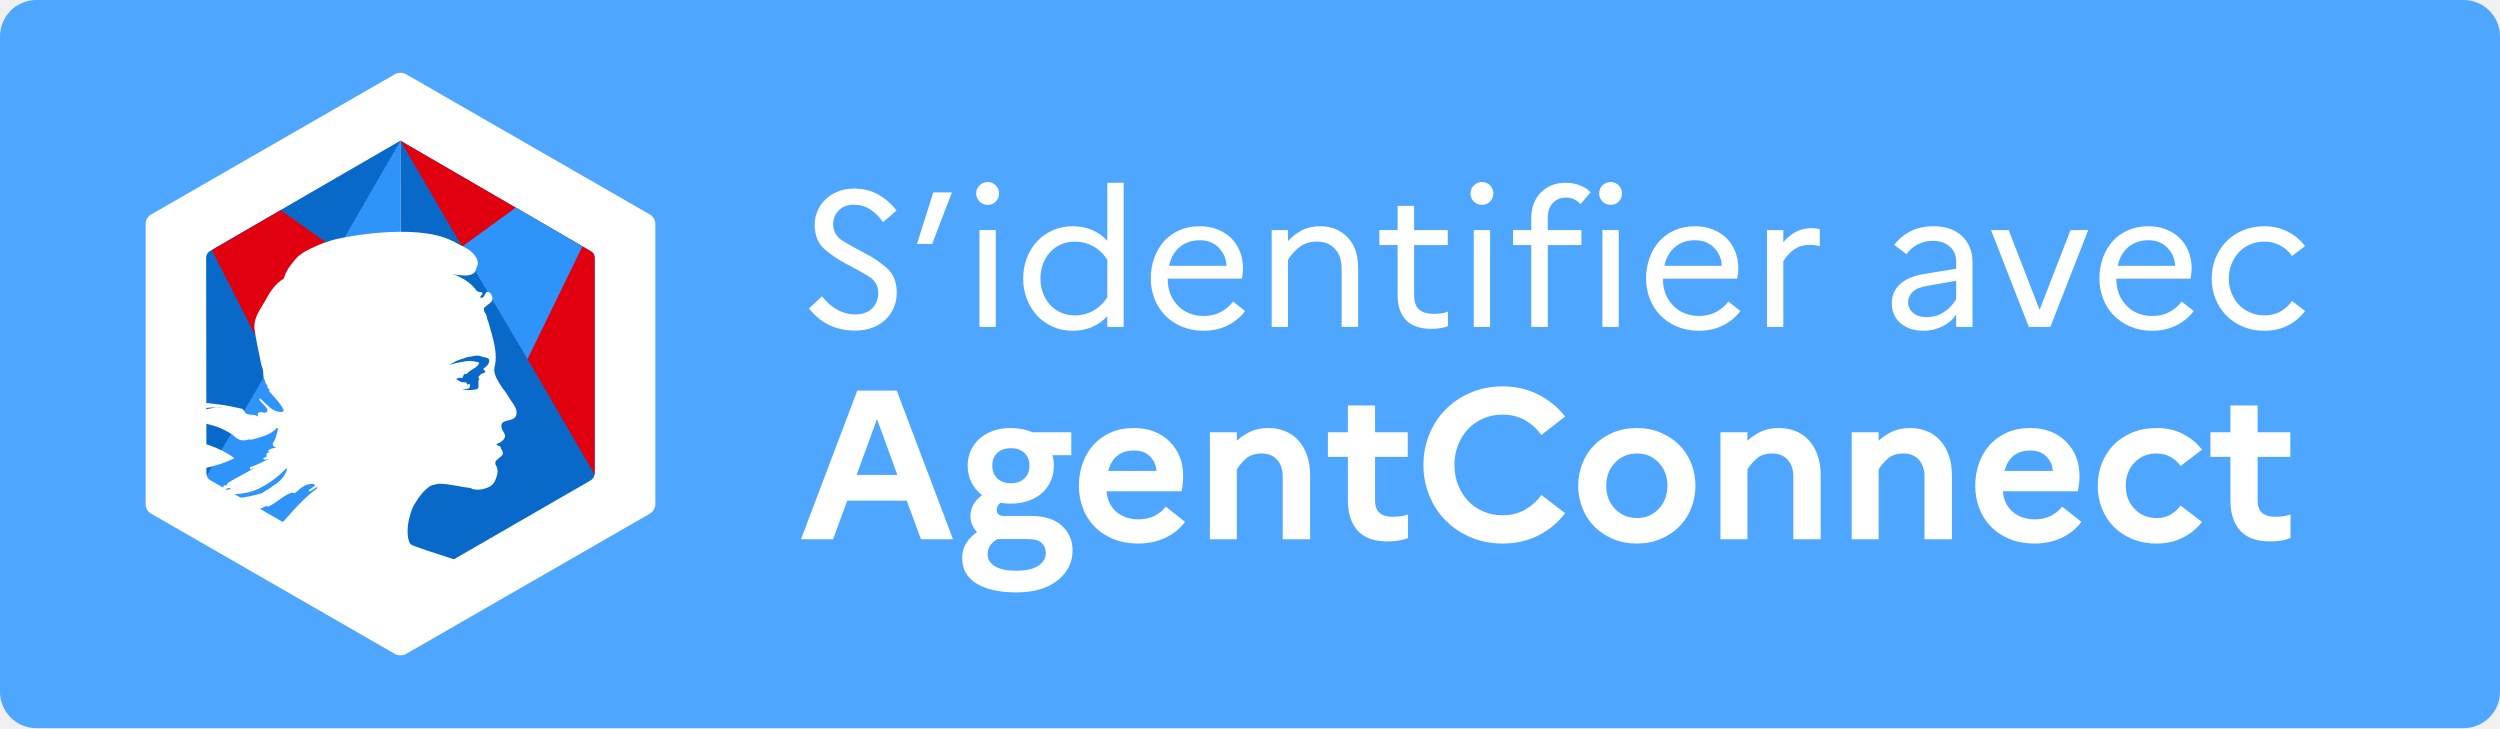
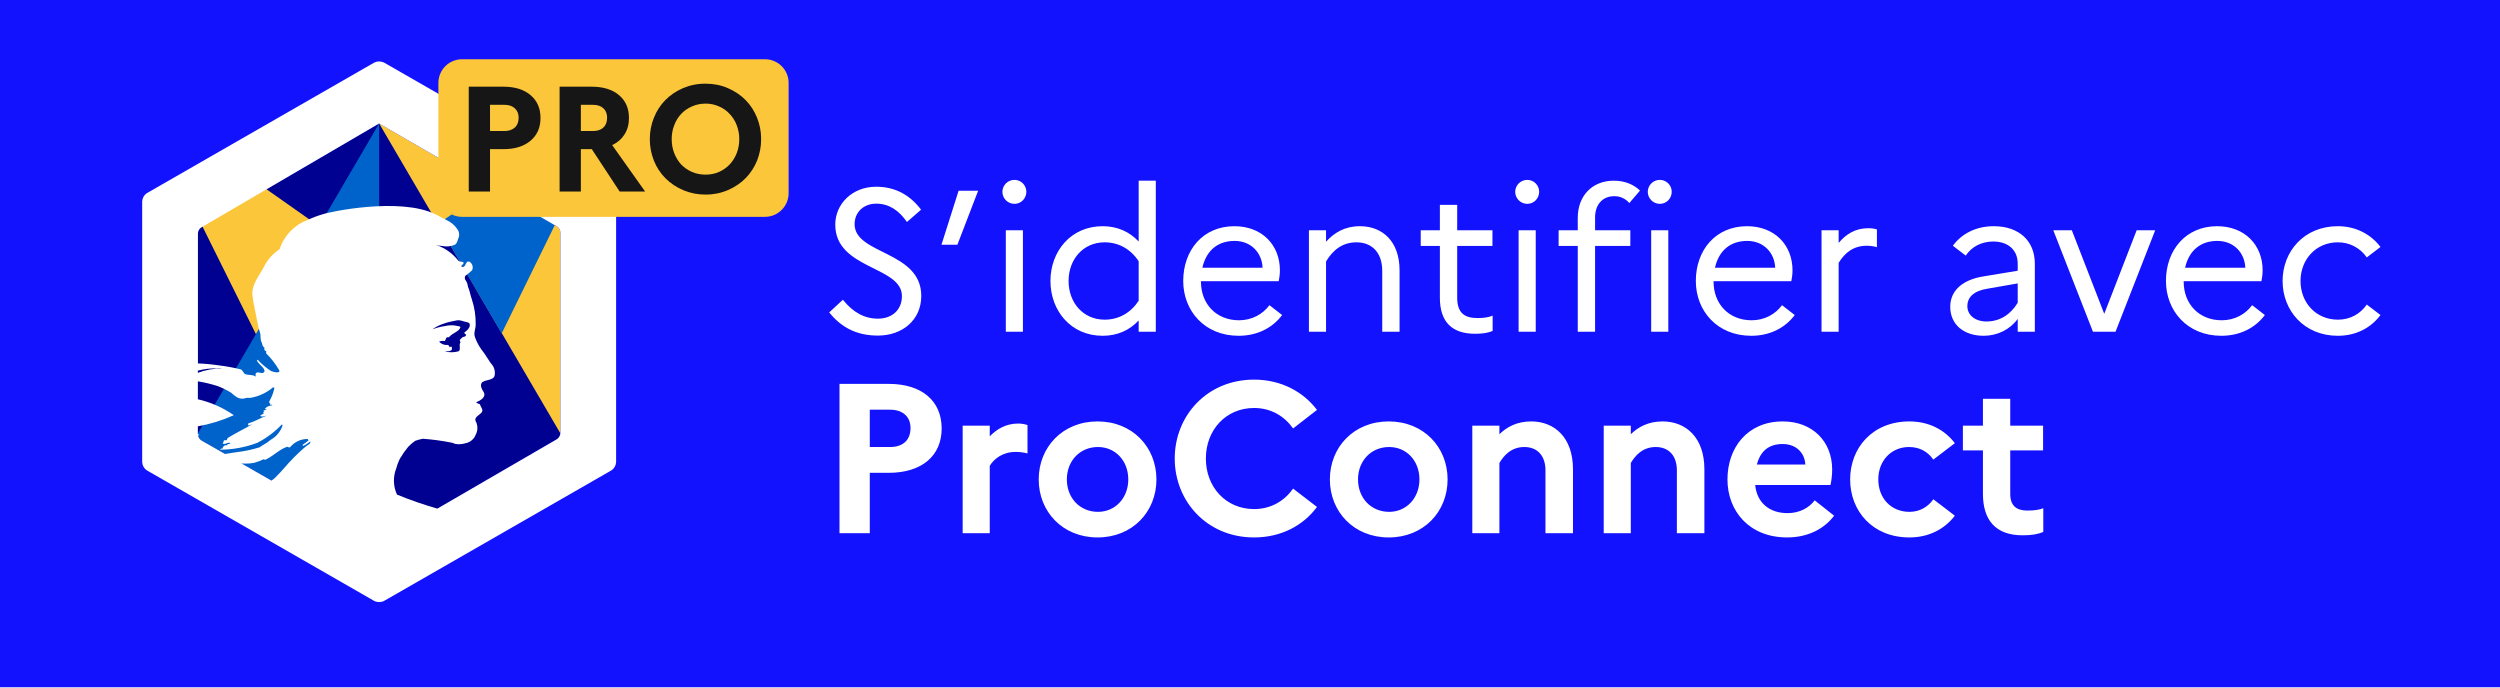
- <svg xmlns="http://www.w3.org/2000/svg" width="206px" height="60px" viewBox="0 0 206 60" version="1.1">
-   <g id="Page-1" stroke="none" stroke-width="1" fill="none" fill-rule="evenodd">
-     <g id="Artboard-Copy-33" transform="translate(-411, -560)">
-       <g id="ac-btn-hover-copy" transform="translate(411, 560)">
-         <rect id="Rectangle" fill="#4EA6FF" x="0" y="0" width="206" height="60" rx="3" />
-         <path d="M70.487,27.239 C70.973,27.239 71.424,27.165 71.841,27.017 C72.258,26.87 72.617,26.659 72.918,26.384 C73.219,26.11 73.456,25.78 73.63,25.395 C73.805,25.009 73.892,24.584 73.892,24.12 C73.892,23.233 73.617,22.552 73.068,22.078 C72.519,21.602 71.92,21.199 71.271,20.866 C70.622,20.534 70.023,20.201 69.474,19.869 C68.925,19.536 68.651,19.074 68.651,18.483 C68.651,18.029 68.807,17.647 69.118,17.335 C69.429,17.024 69.844,16.868 70.361,16.868 C70.846,16.868 71.287,16.992 71.683,17.24 C72.079,17.488 72.44,17.845 72.767,18.309 L73.876,17.343 C73.464,16.805 72.968,16.37 72.388,16.037 C71.807,15.705 71.126,15.538 70.345,15.538 C69.881,15.538 69.45,15.617 69.055,15.776 C68.659,15.934 68.318,16.148 68.033,16.417 C67.748,16.686 67.527,17.003 67.368,17.367 C67.21,17.731 67.131,18.114 67.131,18.515 C67.131,19.391 67.405,20.067 67.954,20.542 C68.503,21.017 69.102,21.42 69.751,21.753 C70.4,22.085 70.999,22.418 71.548,22.75 C72.097,23.083 72.372,23.545 72.372,24.136 C72.372,24.642 72.205,25.065 71.873,25.402 C71.54,25.74 71.073,25.909 70.472,25.909 C69.954,25.909 69.466,25.782 69.007,25.529 C68.548,25.276 68.123,24.906 67.733,24.421 L66.656,25.418 C67.141,26.02 67.696,26.474 68.318,26.78 C68.941,27.086 69.664,27.239 70.487,27.239 Z M76.809,20.098 L78.44,15.855 L76.904,15.855 L75.558,20.098 L76.809,20.098 Z M81.389,16.884 C81.653,16.884 81.875,16.792 82.054,16.607 C82.234,16.422 82.323,16.198 82.323,15.934 C82.323,15.681 82.234,15.462 82.054,15.277 C81.875,15.092 81.653,15 81.389,15 C81.125,15 80.901,15.092 80.716,15.277 C80.532,15.462 80.439,15.681 80.439,15.934 C80.439,16.198 80.532,16.422 80.716,16.607 C80.901,16.792 81.125,16.884 81.389,16.884 Z M82.054,26.938 L82.054,18.958 L80.708,18.958 L80.708,26.938 L82.054,26.938 Z M88.407,27.255 C88.978,27.255 89.503,27.152 89.983,26.946 C90.463,26.74 90.883,26.442 91.242,26.052 L91.242,26.938 L92.588,26.938 L92.588,15.063 L91.242,15.063 L91.242,19.845 C90.883,19.454 90.463,19.156 89.983,18.95 C89.503,18.745 88.978,18.642 88.407,18.642 C87.785,18.642 87.22,18.758 86.713,18.99 C86.207,19.222 85.777,19.534 85.423,19.924 C85.069,20.315 84.795,20.771 84.6,21.294 C84.404,21.816 84.307,22.368 84.307,22.948 C84.307,23.529 84.404,24.08 84.6,24.603 C84.795,25.125 85.069,25.582 85.423,25.973 C85.777,26.363 86.207,26.674 86.713,26.907 C87.22,27.139 87.785,27.255 88.407,27.255 Z M88.566,25.988 C88.144,25.988 87.758,25.909 87.41,25.751 C87.062,25.593 86.763,25.376 86.515,25.102 C86.267,24.827 86.075,24.505 85.938,24.136 C85.8,23.766 85.732,23.371 85.732,22.948 C85.732,22.526 85.8,22.13 85.938,21.761 C86.075,21.391 86.267,21.069 86.515,20.795 C86.763,20.521 87.062,20.304 87.41,20.146 C87.758,19.988 88.144,19.908 88.566,19.908 C89.104,19.908 89.606,20.035 90.07,20.288 C90.534,20.542 90.925,20.911 91.242,21.397 L91.242,24.5 C90.936,24.975 90.55,25.342 90.086,25.6 C89.621,25.859 89.115,25.988 88.566,25.988 Z M99.178,27.255 C99.917,27.255 100.58,27.107 101.165,26.812 C101.751,26.516 102.229,26.12 102.598,25.624 L101.601,24.848 C101.337,25.207 100.999,25.495 100.588,25.711 C100.176,25.928 99.717,26.036 99.21,26.036 C98.323,26.036 97.603,25.748 97.049,25.173 C96.495,24.598 96.218,23.872 96.218,22.996 L96.218,22.964 L102.329,22.964 C102.35,22.859 102.371,22.729 102.392,22.576 C102.414,22.423 102.424,22.267 102.424,22.109 C102.424,21.613 102.34,21.151 102.171,20.724 C102.002,20.296 101.762,19.929 101.45,19.623 C101.139,19.317 100.762,19.077 100.318,18.903 C99.875,18.729 99.384,18.642 98.846,18.642 C98.234,18.642 97.677,18.753 97.175,18.974 C96.674,19.196 96.252,19.499 95.909,19.885 C95.566,20.27 95.299,20.726 95.109,21.254 C94.919,21.782 94.824,22.347 94.824,22.948 C94.824,23.529 94.924,24.08 95.125,24.603 C95.326,25.125 95.613,25.582 95.988,25.973 C96.363,26.363 96.822,26.674 97.365,26.907 C97.909,27.139 98.513,27.255 99.178,27.255 Z M101.062,21.903 L96.328,21.903 C96.487,21.217 96.787,20.695 97.231,20.336 C97.674,19.977 98.218,19.797 98.862,19.797 C99.516,19.797 100.041,20.006 100.437,20.423 C100.833,20.84 101.041,21.333 101.062,21.903 Z M106.133,26.938 L106.133,21.413 C106.387,20.99 106.706,20.634 107.091,20.344 C107.477,20.053 107.954,19.908 108.524,19.908 C109.136,19.908 109.627,20.106 109.997,20.502 C110.366,20.898 110.551,21.449 110.551,22.157 L110.551,26.938 L111.912,26.938 L111.912,22.109 C111.912,20.98 111.614,20.119 111.018,19.528 C110.422,18.937 109.68,18.642 108.793,18.642 C108.202,18.642 107.693,18.755 107.265,18.982 C106.838,19.209 106.461,19.502 106.133,19.861 L106.133,18.958 L104.787,18.958 L104.787,26.938 L106.133,26.938 Z M117.933,27.097 C118.218,27.097 118.472,27.078 118.693,27.041 C118.915,27.004 119.121,26.949 119.311,26.875 L119.311,25.672 C119.163,25.735 118.994,25.782 118.804,25.814 C118.614,25.846 118.387,25.862 118.123,25.862 C117.638,25.862 117.25,25.751 116.96,25.529 C116.669,25.308 116.524,24.885 116.524,24.262 L116.524,20.193 L119.295,20.193 L119.295,18.958 L116.524,18.958 L116.524,16.963 L115.162,16.963 L115.162,18.958 L113.658,18.958 L113.658,20.193 L115.162,20.193 L115.162,24.262 C115.162,25.234 115.403,25.949 115.883,26.408 C116.363,26.867 117.047,27.097 117.933,27.097 Z M122.118,16.884 C122.381,16.884 122.603,16.792 122.782,16.607 C122.962,16.422 123.052,16.198 123.052,15.934 C123.052,15.681 122.962,15.462 122.782,15.277 C122.603,15.092 122.381,15 122.118,15 C121.854,15 121.629,15.092 121.445,15.277 C121.26,15.462 121.168,15.681 121.168,15.934 C121.168,16.198 121.26,16.422 121.445,16.607 C121.629,16.792 121.854,16.884 122.118,16.884 Z M122.782,26.938 L122.782,18.958 L121.437,18.958 L121.437,26.938 L122.782,26.938 Z M127.537,26.938 L127.537,20.193 L130.308,20.193 L130.308,18.958 L127.537,18.958 L127.537,17.945 C127.537,17.428 127.677,17.021 127.956,16.726 C128.236,16.43 128.592,16.282 129.025,16.282 C129.299,16.282 129.534,16.333 129.73,16.433 C129.925,16.533 130.091,16.663 130.228,16.821 L131.067,15.839 C130.835,15.607 130.545,15.42 130.197,15.277 C129.848,15.135 129.452,15.063 129.009,15.063 C128.154,15.063 127.468,15.335 126.951,15.879 C126.434,16.422 126.175,17.122 126.175,17.977 L126.175,18.958 L124.671,18.958 L124.671,20.193 L126.175,20.193 L126.175,26.938 L127.537,26.938 Z M132.718,16.884 C132.982,16.884 133.204,16.792 133.383,16.607 C133.563,16.422 133.653,16.198 133.653,15.934 C133.653,15.681 133.563,15.462 133.383,15.277 C133.204,15.092 132.982,15 132.718,15 C132.454,15 132.23,15.092 132.045,15.277 C131.861,15.462 131.768,15.681 131.768,15.934 C131.768,16.198 131.861,16.422 132.045,16.607 C132.23,16.792 132.454,16.884 132.718,16.884 Z M133.383,26.938 L133.383,18.958 L132.037,18.958 L132.037,26.938 L133.383,26.938 Z M139.99,27.255 C140.729,27.255 141.391,27.107 141.977,26.812 C142.563,26.516 143.041,26.12 143.41,25.624 L142.412,24.848 C142.149,25.207 141.811,25.495 141.399,25.711 C140.988,25.928 140.528,26.036 140.022,26.036 C139.135,26.036 138.415,25.748 137.86,25.173 C137.306,24.598 137.029,23.872 137.029,22.996 L137.029,22.964 L143.141,22.964 C143.162,22.859 143.183,22.729 143.204,22.576 C143.225,22.423 143.236,22.267 143.236,22.109 C143.236,21.613 143.151,21.151 142.982,20.724 C142.814,20.296 142.573,19.929 142.262,19.623 C141.951,19.317 141.573,19.077 141.13,18.903 C140.687,18.729 140.196,18.642 139.657,18.642 C139.045,18.642 138.488,18.753 137.987,18.974 C137.486,19.196 137.063,19.499 136.72,19.885 C136.377,20.27 136.111,20.726 135.921,21.254 C135.731,21.782 135.636,22.347 135.636,22.948 C135.636,23.529 135.736,24.08 135.937,24.603 C136.137,25.125 136.425,25.582 136.8,25.973 C137.174,26.363 137.633,26.674 138.177,26.907 C138.721,27.139 139.325,27.255 139.99,27.255 Z M141.874,21.903 L137.14,21.903 C137.298,21.217 137.599,20.695 138.042,20.336 C138.486,19.977 139.029,19.797 139.673,19.797 C140.328,19.797 140.853,20.006 141.249,20.423 C141.645,20.84 141.853,21.333 141.874,21.903 Z M146.945,26.938 L146.945,21.523 C147.188,21.122 147.489,20.798 147.847,20.55 C148.206,20.302 148.644,20.177 149.162,20.177 C149.32,20.177 149.463,20.188 149.589,20.209 C149.716,20.23 149.837,20.257 149.953,20.288 L149.953,18.895 C149.858,18.863 149.753,18.84 149.637,18.824 C149.521,18.808 149.399,18.8 149.273,18.8 C148.766,18.8 148.325,18.906 147.95,19.117 C147.576,19.328 147.241,19.608 146.945,19.956 L146.945,18.958 L145.599,18.958 L145.599,26.938 L146.945,26.938 Z M158.512,27.255 C159.05,27.255 159.557,27.139 160.032,26.907 C160.507,26.674 160.892,26.347 161.188,25.925 L161.188,26.938 L162.533,26.938 L162.533,21.587 C162.533,20.711 162.248,20.001 161.678,19.457 C161.108,18.913 160.317,18.642 159.303,18.642 C158.607,18.642 157.984,18.779 157.435,19.053 C156.886,19.328 156.438,19.703 156.089,20.177 L157.102,20.953 C157.335,20.605 157.638,20.333 158.013,20.138 C158.388,19.943 158.807,19.845 159.272,19.845 C159.831,19.845 160.29,19.998 160.649,20.304 C161.008,20.61 161.188,21.038 161.188,21.587 L161.188,22.141 L158.512,22.584 C157.657,22.721 157.005,23.001 156.556,23.423 C156.108,23.846 155.883,24.363 155.883,24.975 C155.883,25.672 156.126,26.226 156.612,26.637 C157.097,27.049 157.731,27.255 158.512,27.255 Z M158.733,26.131 C158.279,26.131 157.915,26.015 157.641,25.782 C157.366,25.55 157.229,25.265 157.229,24.927 C157.229,24.579 157.358,24.284 157.617,24.041 C157.876,23.798 158.279,23.634 158.828,23.55 L161.188,23.138 L161.188,24.658 C160.913,25.112 160.567,25.471 160.15,25.735 C159.733,25.999 159.261,26.131 158.733,26.131 Z M168.95,26.938 L172.069,18.958 L170.613,18.958 L168.063,25.529 L165.514,18.958 L164.058,18.958 L167.177,26.938 L168.95,26.938 Z M177.346,27.255 C178.085,27.255 178.747,27.107 179.333,26.812 C179.919,26.516 180.396,26.12 180.766,25.624 L179.768,24.848 C179.504,25.207 179.167,25.495 178.755,25.711 C178.343,25.928 177.884,26.036 177.377,26.036 C176.491,26.036 175.77,25.748 175.216,25.173 C174.662,24.598 174.385,23.872 174.385,22.996 L174.385,22.964 L180.497,22.964 C180.518,22.859 180.539,22.729 180.56,22.576 C180.581,22.423 180.592,22.267 180.592,22.109 C180.592,21.613 180.507,21.151 180.338,20.724 C180.169,20.296 179.929,19.929 179.618,19.623 C179.307,19.317 178.929,19.077 178.486,18.903 C178.042,18.729 177.552,18.642 177.013,18.642 C176.401,18.642 175.844,18.753 175.343,18.974 C174.842,19.196 174.419,19.499 174.076,19.885 C173.733,20.27 173.467,20.726 173.277,21.254 C173.087,21.782 172.992,22.347 172.992,22.948 C172.992,23.529 173.092,24.08 173.292,24.603 C173.493,25.125 173.781,25.582 174.155,25.973 C174.53,26.363 174.989,26.674 175.533,26.907 C176.077,27.139 176.681,27.255 177.346,27.255 Z M179.23,21.903 L174.496,21.903 C174.654,21.217 174.955,20.695 175.398,20.336 C175.842,19.977 176.385,19.797 177.029,19.797 C177.684,19.797 178.209,20.006 178.605,20.423 C179,20.84 179.209,21.333 179.23,21.903 Z M186.581,27.255 C187.309,27.255 187.958,27.107 188.528,26.812 C189.098,26.516 189.568,26.12 189.938,25.624 L188.861,24.801 C188.618,25.16 188.301,25.447 187.911,25.664 C187.52,25.88 187.082,25.988 186.597,25.988 C186.164,25.988 185.768,25.909 185.409,25.751 C185.05,25.593 184.742,25.379 184.483,25.11 C184.224,24.84 184.021,24.518 183.873,24.144 C183.726,23.769 183.652,23.371 183.652,22.948 C183.652,22.526 183.726,22.13 183.873,21.761 C184.021,21.391 184.222,21.069 184.475,20.795 C184.728,20.521 185.037,20.304 185.401,20.146 C185.765,19.988 186.159,19.908 186.581,19.908 C187.066,19.908 187.507,20.017 187.903,20.233 C188.299,20.449 188.618,20.737 188.861,21.096 L189.938,20.273 C189.568,19.787 189.096,19.394 188.52,19.093 C187.945,18.792 187.299,18.642 186.581,18.642 C185.926,18.642 185.33,18.758 184.792,18.99 C184.253,19.222 183.797,19.534 183.422,19.924 C183.047,20.315 182.757,20.771 182.551,21.294 C182.345,21.816 182.243,22.368 182.243,22.948 C182.243,23.529 182.345,24.08 182.551,24.603 C182.757,25.125 183.047,25.582 183.422,25.973 C183.797,26.363 184.253,26.674 184.792,26.907 C185.33,27.139 185.926,27.255 186.581,27.255 Z M68.642,44.438 L69.815,41.253 L74.715,41.253 L75.888,44.438 L78.53,44.438 L73.892,32.188 L70.638,32.188 L66,44.438 L68.642,44.438 Z M73.945,39.136 L70.585,39.136 L72.265,34.533 L73.945,39.136 Z M83.759,48.813 C85.182,48.813 86.308,48.487 87.136,47.833 C87.965,47.18 88.379,46.352 88.379,45.348 C88.379,44.532 88.084,43.855 87.495,43.318 C86.906,42.782 86.057,42.513 84.949,42.513 L82.726,42.513 C82.528,42.513 82.379,42.47 82.28,42.382 C82.181,42.295 82.131,42.163 82.131,41.988 C82.131,41.895 82.157,41.799 82.21,41.7 C82.263,41.6 82.335,41.51 82.429,41.428 C82.557,41.452 82.691,41.469 82.831,41.481 C82.971,41.493 83.117,41.498 83.269,41.498 C83.84,41.498 84.348,41.417 84.791,41.253 C85.235,41.09 85.608,40.865 85.911,40.58 C86.215,40.294 86.445,39.961 86.603,39.582 C86.76,39.203 86.839,38.798 86.839,38.366 C86.839,38.214 86.83,38.068 86.812,37.928 C86.795,37.788 86.763,37.648 86.716,37.508 L88.274,37.508 L88.274,35.618 L85.054,35.618 C84.797,35.502 84.52,35.414 84.222,35.356 C83.925,35.298 83.607,35.268 83.269,35.268 C82.72,35.268 82.228,35.35 81.79,35.513 C81.353,35.677 80.982,35.898 80.679,36.178 C80.375,36.458 80.142,36.785 79.979,37.158 C79.815,37.532 79.734,37.934 79.734,38.366 C79.734,38.856 79.836,39.311 80.04,39.731 C80.244,40.151 80.539,40.507 80.924,40.798 C80.597,41.043 80.355,41.309 80.198,41.595 C80.04,41.88 79.961,42.198 79.961,42.548 C79.961,42.77 80.008,42.995 80.101,43.222 C80.195,43.45 80.329,43.657 80.504,43.843 C80.107,44.123 79.804,44.441 79.594,44.797 C79.384,45.153 79.279,45.547 79.279,45.978 C79.279,46.9 79.675,47.603 80.469,48.087 C81.262,48.571 82.359,48.813 83.759,48.813 Z M83.304,39.818 C82.825,39.818 82.449,39.684 82.175,39.416 C81.901,39.148 81.764,38.798 81.764,38.366 C81.764,37.934 81.901,37.587 82.175,37.325 C82.449,37.062 82.825,36.931 83.304,36.931 C83.77,36.931 84.141,37.062 84.415,37.325 C84.689,37.587 84.826,37.934 84.826,38.366 C84.826,38.798 84.689,39.148 84.415,39.416 C84.141,39.684 83.77,39.818 83.304,39.818 Z M83.741,47.028 C82.971,47.028 82.385,46.906 81.983,46.661 C81.58,46.416 81.379,46.083 81.379,45.663 C81.379,45.383 81.449,45.144 81.589,44.946 C81.729,44.748 81.927,44.573 82.184,44.421 L84.704,44.421 C85.24,44.421 85.62,44.529 85.841,44.745 C86.063,44.96 86.174,45.232 86.174,45.558 C86.174,45.99 85.97,46.343 85.561,46.617 C85.153,46.891 84.546,47.028 83.741,47.028 Z M93.8,44.788 C94.628,44.788 95.375,44.628 96.04,44.307 C96.705,43.986 97.242,43.552 97.65,43.003 L96.058,41.743 C95.824,42.058 95.515,42.312 95.13,42.505 C94.745,42.697 94.313,42.793 93.835,42.793 C93.088,42.793 92.476,42.589 91.998,42.181 C91.519,41.773 91.245,41.207 91.175,40.483 L97.353,40.483 C97.388,40.332 97.42,40.145 97.449,39.923 C97.478,39.702 97.493,39.468 97.493,39.223 C97.493,38.068 97.119,37.12 96.373,36.38 C95.626,35.639 94.646,35.268 93.433,35.268 C92.709,35.268 92.067,35.394 91.507,35.645 C90.948,35.895 90.475,36.237 90.09,36.668 C89.705,37.1 89.41,37.605 89.206,38.182 C89.002,38.76 88.9,39.375 88.9,40.028 C88.9,40.67 89.008,41.28 89.224,41.857 C89.44,42.435 89.755,42.939 90.169,43.371 C90.583,43.803 91.096,44.147 91.709,44.403 C92.321,44.66 93.018,44.788 93.8,44.788 Z M95.287,38.803 L91.315,38.803 C91.467,38.232 91.723,37.809 92.085,37.535 C92.447,37.26 92.896,37.123 93.433,37.123 C94.016,37.123 94.468,37.295 94.789,37.64 C95.11,37.984 95.276,38.372 95.287,38.803 Z M101.916,44.438 L101.916,38.681 C102.08,38.401 102.322,38.112 102.642,37.815 C102.963,37.517 103.404,37.368 103.964,37.368 C104.5,37.368 104.923,37.54 105.233,37.885 C105.542,38.229 105.696,38.693 105.696,39.276 L105.696,44.438 L107.954,44.438 L107.954,39.188 C107.954,38.535 107.863,37.963 107.683,37.473 C107.502,36.983 107.257,36.575 106.948,36.248 C106.638,35.922 106.277,35.677 105.862,35.513 C105.448,35.35 105.002,35.268 104.524,35.268 C103.94,35.268 103.436,35.37 103.01,35.575 C102.584,35.779 102.22,36.027 101.916,36.318 L101.916,35.618 L99.694,35.618 L99.694,44.438 L101.916,44.438 Z M114.32,44.613 C114.682,44.613 115,44.59 115.274,44.543 C115.548,44.497 115.796,44.427 116.017,44.333 L116.017,42.391 C115.866,42.449 115.685,42.496 115.475,42.531 C115.265,42.566 115.008,42.583 114.705,42.583 C114.273,42.583 113.932,42.478 113.681,42.268 C113.43,42.058 113.305,41.708 113.305,41.218 L113.305,37.648 L116,37.648 L116,35.618 L113.305,35.618 L113.305,33.413 L111.065,33.413 L111.065,35.618 L109.42,35.618 L109.42,37.648 L111.065,37.648 L111.065,41.218 C111.065,42.292 111.333,43.126 111.87,43.721 C112.407,44.316 113.223,44.613 114.32,44.613 Z M123.801,44.788 C124.91,44.788 125.907,44.561 126.794,44.106 C127.68,43.651 128.404,43.044 128.964,42.286 L127.004,40.781 C126.654,41.283 126.207,41.688 125.665,41.997 C125.123,42.306 124.501,42.461 123.801,42.461 C123.23,42.461 122.699,42.353 122.209,42.137 C121.719,41.921 121.302,41.63 120.957,41.262 C120.613,40.895 120.342,40.457 120.144,39.95 C119.945,39.442 119.846,38.897 119.846,38.313 C119.846,37.73 119.945,37.185 120.144,36.677 C120.342,36.17 120.613,35.732 120.957,35.365 C121.302,34.997 121.719,34.705 122.209,34.49 C122.699,34.274 123.23,34.166 123.801,34.166 C124.501,34.166 125.123,34.32 125.665,34.63 C126.207,34.939 126.654,35.344 127.004,35.846 L128.964,34.323 C128.404,33.588 127.68,32.99 126.794,32.53 C125.907,32.069 124.91,31.838 123.801,31.838 C122.845,31.838 121.964,32.013 121.159,32.363 C120.354,32.713 119.665,33.18 119.094,33.763 C118.522,34.347 118.079,35.032 117.764,35.82 C117.449,36.607 117.291,37.438 117.291,38.313 C117.291,39.188 117.449,40.02 117.764,40.807 C118.079,41.595 118.522,42.28 119.094,42.863 C119.665,43.447 120.354,43.913 121.159,44.263 C121.964,44.613 122.845,44.788 123.801,44.788 Z M134.875,44.788 C135.587,44.788 136.24,44.663 136.835,44.412 C137.43,44.161 137.94,43.823 138.366,43.397 C138.792,42.971 139.122,42.467 139.355,41.883 C139.588,41.3 139.705,40.682 139.705,40.028 C139.705,39.375 139.588,38.757 139.355,38.173 C139.122,37.59 138.792,37.085 138.366,36.66 C137.94,36.234 137.43,35.895 136.835,35.645 C136.24,35.394 135.587,35.268 134.875,35.268 C134.163,35.268 133.51,35.394 132.915,35.645 C132.32,35.895 131.81,36.234 131.384,36.66 C130.958,37.085 130.628,37.59 130.395,38.173 C130.162,38.757 130.045,39.375 130.045,40.028 C130.045,40.682 130.162,41.3 130.395,41.883 C130.628,42.467 130.958,42.971 131.384,43.397 C131.81,43.823 132.32,44.161 132.915,44.412 C133.51,44.663 134.163,44.788 134.875,44.788 Z M134.91,42.688 C134.175,42.688 133.565,42.438 133.081,41.936 C132.597,41.434 132.355,40.798 132.355,40.028 C132.355,39.258 132.597,38.623 133.081,38.121 C133.565,37.619 134.175,37.368 134.91,37.368 C135.61,37.368 136.199,37.619 136.678,38.121 C137.156,38.623 137.395,39.258 137.395,40.028 C137.395,40.787 137.156,41.42 136.678,41.927 C136.199,42.435 135.61,42.688 134.91,42.688 Z M143.989,44.438 L143.989,38.681 C144.152,38.401 144.394,38.112 144.715,37.815 C145.036,37.517 145.476,37.368 146.036,37.368 C146.573,37.368 146.996,37.54 147.305,37.885 C147.614,38.229 147.769,38.693 147.769,39.276 L147.769,44.438 L150.026,44.438 L150.026,39.188 C150.026,38.535 149.936,37.963 149.755,37.473 C149.574,36.983 149.329,36.575 149.02,36.248 C148.711,35.922 148.349,35.677 147.935,35.513 C147.521,35.35 147.075,35.268 146.596,35.268 C146.013,35.268 145.508,35.37 145.083,35.575 C144.657,35.779 144.292,36.027 143.989,36.318 L143.989,35.618 L141.766,35.618 L141.766,44.438 L143.989,44.438 Z M154.8,44.438 L154.8,38.681 C154.963,38.401 155.205,38.112 155.526,37.815 C155.847,37.517 156.287,37.368 156.847,37.368 C157.384,37.368 157.807,37.54 158.116,37.885 C158.425,38.229 158.58,38.693 158.58,39.276 L158.58,44.438 L160.838,44.438 L160.838,39.188 C160.838,38.535 160.747,37.963 160.566,37.473 C160.385,36.983 160.14,36.575 159.831,36.248 C159.522,35.922 159.16,35.677 158.746,35.513 C158.332,35.35 157.886,35.268 157.407,35.268 C156.824,35.268 156.32,35.37 155.894,35.575 C155.468,35.779 155.103,36.027 154.8,36.318 L154.8,35.618 L152.577,35.618 L152.577,44.438 L154.8,44.438 Z M167.659,44.788 C168.487,44.788 169.234,44.628 169.899,44.307 C170.564,43.986 171.1,43.552 171.509,43.003 L169.916,41.743 C169.683,42.058 169.374,42.312 168.989,42.505 C168.604,42.697 168.172,42.793 167.694,42.793 C166.947,42.793 166.335,42.589 165.856,42.181 C165.378,41.773 165.104,41.207 165.034,40.483 L171.211,40.483 C171.246,40.332 171.278,40.145 171.308,39.923 C171.337,39.702 171.351,39.468 171.351,39.223 C171.351,38.068 170.978,37.12 170.231,36.38 C169.485,35.639 168.505,35.268 167.291,35.268 C166.568,35.268 165.926,35.394 165.366,35.645 C164.806,35.895 164.334,36.237 163.949,36.668 C163.564,37.1 163.269,37.605 163.065,38.182 C162.861,38.76 162.759,39.375 162.759,40.028 C162.759,40.67 162.867,41.28 163.083,41.857 C163.298,42.435 163.613,42.939 164.028,43.371 C164.442,43.803 164.955,44.147 165.567,44.403 C166.18,44.66 166.877,44.788 167.659,44.788 Z M169.146,38.803 L165.174,38.803 C165.325,38.232 165.582,37.809 165.944,37.535 C166.305,37.26 166.755,37.123 167.291,37.123 C167.875,37.123 168.327,37.295 168.648,37.64 C168.968,37.984 169.135,38.372 169.146,38.803 Z M177.718,44.788 C178.523,44.788 179.243,44.625 179.879,44.298 C180.515,43.972 181.037,43.54 181.445,43.003 L179.678,41.656 C179.468,41.959 179.196,42.207 178.864,42.4 C178.531,42.592 178.149,42.688 177.718,42.688 C176.982,42.688 176.373,42.438 175.889,41.936 C175.405,41.434 175.162,40.798 175.162,40.028 C175.162,39.258 175.402,38.623 175.88,38.121 C176.358,37.619 176.959,37.368 177.683,37.368 C178.137,37.368 178.531,37.465 178.864,37.657 C179.196,37.85 179.468,38.098 179.678,38.401 L181.445,37.053 C181.037,36.517 180.515,36.085 179.879,35.758 C179.243,35.432 178.523,35.268 177.718,35.268 C176.959,35.268 176.277,35.397 175.67,35.653 C175.063,35.91 174.553,36.254 174.139,36.686 C173.725,37.118 173.407,37.622 173.185,38.2 C172.963,38.777 172.852,39.387 172.852,40.028 C172.852,40.67 172.963,41.28 173.185,41.857 C173.407,42.435 173.725,42.939 174.139,43.371 C174.553,43.803 175.063,44.147 175.67,44.403 C176.277,44.66 176.959,44.788 177.718,44.788 Z M187.041,44.613 C187.403,44.613 187.721,44.59 187.995,44.543 C188.269,44.497 188.517,44.427 188.739,44.333 L188.739,42.391 C188.587,42.449 188.406,42.496 188.196,42.531 C187.986,42.566 187.73,42.583 187.426,42.583 C186.995,42.583 186.653,42.478 186.403,42.268 C186.152,42.058 186.026,41.708 186.026,41.218 L186.026,37.648 L188.721,37.648 L188.721,35.618 L186.026,35.618 L186.026,33.413 L183.786,33.413 L183.786,35.618 L182.141,35.618 L182.141,37.648 L183.786,37.648 L183.786,41.218 C183.786,42.292 184.055,43.126 184.591,43.721 C185.128,44.316 185.945,44.613 187.041,44.613 Z" id="S’identifieravecAgentConnect" fill="#FFFFFF" fill-rule="nonzero" />
-         <g id="Marianne" transform="translate(12, 6)">
-           <g id="Mosaique" fill-rule="nonzero">
-             <path d="M21.437,0.103 C21.207,-0.034 20.793,-0.034 20.563,0.103 L0.414,11.696 C0.184,11.834 0,12.155 0,12.43 L0,35.57 C0,35.845 0.184,36.166 0.414,36.304 L20.563,47.897 C20.793,48.034 21.207,48.034 21.437,47.897 L41.586,36.304 C41.816,36.166 42,35.845 42,35.57 L42,12.43 C42,12.155 41.816,11.834 41.586,11.696 L21.437,0.103 Z" id="Path" fill="#FFFFFF" />
-             <path d="M21,42.598 L5.32,33.566 C5.137,33.474 5,33.199 5,33.015 L5,15.226 C5,14.997 5.137,14.768 5.32,14.676 L21,5.598 L21,42.598 Z" id="XMLID_127_" fill="#2E94FA" />
-             <path d="M5.046,33.173 L5,15.239 C5,15.008 5.138,14.777 5.323,14.685 L21,5.598 L5.046,33.173 Z" id="XMLID_125_" fill="#0969C9" />
-             <polygon id="Path" fill="#E1000F" points="5.45 14.608 10.3 24.098 15.889 14.7 11.131 11.318" />
-             <path d="M21.046,42.598 L36.68,33.577 C36.863,33.485 37,33.211 37,33.027 L37,15.26 C37,15.031 36.863,14.802 36.68,14.711 L21,5.598 L21.046,42.598 Z" id="XMLID_124_" fill="#0969C9" />
-             <path d="M37,33.098 L37,15.38 C37,15.098 37,14.888 36.68,14.698 L21,5.598 L37,33.098 Z" id="XMLID_121_" fill="#E1000F" />
-             <polygon id="Path" fill="#2E94FA" points="35.993 14.298 31.467 23.59 26 14.371 30.513 11.098" />
-           </g>
-           <path d="M26.239,14.352 C26.61,14.539 26.955,14.778 27.194,15.151 C27.3,15.312 27.433,15.605 27.353,15.818 C27.247,16.057 27.194,16.484 26.955,16.564 C26.663,16.724 26.265,16.724 25.894,16.67 C25.682,16.67 25.496,16.617 25.284,16.564 C26.027,16.857 26.743,17.23 27.247,17.923 C27.3,18.029 27.485,18.083 27.698,18.083 C27.751,18.083 27.751,18.189 27.751,18.243 C27.645,18.349 27.539,18.403 27.592,18.536 L27.751,18.536 C27.99,18.429 27.963,17.923 28.308,18.083 C28.547,18.243 28.653,18.589 28.52,18.829 C28.308,19.042 28.122,19.175 27.91,19.335 C27.857,19.442 27.857,19.575 27.91,19.682 C28.069,19.895 28.122,20.081 28.148,20.295 C28.308,20.641 28.361,21.041 28.494,21.414 C28.706,22.16 28.891,22.933 28.838,23.679 C28.838,24.079 28.626,24.425 28.785,24.825 C28.891,25.224 29.13,25.518 29.342,25.891 C29.554,26.184 29.74,26.397 29.899,26.69 C29.964,26.803 30.042,26.915 30.121,27.028 L30.201,27.142 C30.451,27.503 30.677,27.877 30.509,28.289 C30.35,28.635 29.82,28.582 29.448,28.795 C29.157,29.035 29.395,29.462 29.554,29.701 C29.793,30.154 29.263,30.448 28.891,30.607 C28.997,30.767 29.183,30.714 29.236,30.821 C29.289,31.06 29.528,31.22 29.395,31.487 C29.334,31.571 29.244,31.643 29.152,31.715 L29.082,31.769 C28.878,31.931 28.704,32.101 28.891,32.393 C29.103,32.739 28.971,33.139 28.838,33.512 C28.679,33.965 28.281,34.178 27.936,34.258 C27.645,34.365 27.273,34.365 26.982,34.311 C26.875,34.258 26.769,34.205 26.69,34.205 C25.841,34.098 24.992,33.858 24.144,33.858 C23.905,33.912 23.639,33.965 23.454,34.045 C23.215,34.205 23.029,34.391 22.844,34.578 C22.817,34.631 22.764,34.658 22.738,34.711 C22.711,34.738 22.685,34.764 22.685,34.791 L22.669,34.807 L22.647,34.829 C22.643,34.833 22.638,34.838 22.632,34.844 C22.472,35.031 22.366,35.218 22.234,35.43 C22.234,35.457 22.207,35.457 22.207,35.457 C22.207,35.484 22.181,35.511 22.154,35.537 C21.995,35.83 21.862,36.15 21.783,36.47 C21.438,37.616 21.597,38.602 21.836,38.842 C21.995,39.002 23.905,39.594 25.585,40.145 C22.65,42.596 20.277,43.822 18.467,43.822 C15.968,43.822 11.777,42.161 5.893,38.84 C7.317,38.84 7.115,39.41 8.441,38.746 C9.077,38.48 10.51,37.816 10.987,37.338 C11.279,37.045 11.571,36.753 11.836,36.434 C12.367,35.823 12.897,35.265 13.507,34.733 C13.693,34.574 13.878,34.414 14.064,34.308 C14.117,34.255 14.117,34.149 14.17,34.096 C13.932,34.202 13.772,34.388 13.507,34.494 C13.454,34.494 13.401,34.441 13.454,34.388 C13.64,34.255 13.825,34.122 13.985,33.989 L13.958,33.989 C13.905,33.989 13.905,33.936 13.905,33.883 C13.242,33.777 12.764,34.229 12.313,34.627 C12.207,34.68 12.101,34.574 12.075,34.574 C11.332,34.813 10.775,35.477 10.032,35.77 L10.032,35.663 C9.741,35.77 9.449,35.956 9.131,36.009 C8.68,36.115 8.282,36.062 7.884,36.062 C7.274,36.115 6.664,36.248 6.054,36.381 C6.027,36.381 6.027,36.381 6.001,36.408 C5.682,36.487 5.364,36.62 5.072,36.78 L5.046,36.806 C5.019,36.833 4.993,36.859 4.966,36.886 C4.86,36.992 4.754,37.125 4.621,37.178 C4.303,37.338 4.064,37.603 3.799,37.843 C3.773,37.869 3.746,37.869 3.72,37.869 C3.454,38.135 3.773,37.338 4.064,37.152 C4.038,37.152 3.985,37.125 4.011,37.099 C4.038,37.045 4.064,37.019 4.091,36.966 C4.091,36.939 4.091,36.939 4.117,36.913 L4.113,36.897 L4.095,36.875 C4.092,36.871 4.091,36.866 4.091,36.859 C4.011,36.913 3.932,36.966 3.852,37.019 C3.72,37.125 3.773,36.514 3.905,36.434 L3.879,36.434 C4.064,36.328 4.277,36.221 4.462,36.115 L4.542,36.036 C4.25,36.142 4.011,36.275 3.746,36.434 C3.746,36.434 3.746,36.248 3.826,36.169 C3.879,36.169 3.932,36.169 3.932,36.221 C4.894,35.479 6.062,35.281 7.242,35.109 L7.564,35.062 C8.261,34.96 8.956,34.851 9.608,34.627 C9.767,34.521 9.9,34.414 10.059,34.335 C10.298,34.229 10.51,33.989 10.801,33.83 C11.2,33.537 11.491,33.165 11.65,32.687 C11.65,32.634 11.598,32.581 11.598,32.581 C10.934,33.272 10.192,33.83 9.396,34.229 C8.335,34.787 7.194,34.68 6.08,34.84 C6.133,34.733 6.24,34.733 6.319,34.733 C6.319,34.574 6.425,34.521 6.531,34.441 L6.691,34.441 C6.743,34.441 6.743,34.335 6.797,34.335 C6.903,34.335 7.061,34.282 7.009,34.282 C6.849,34.069 6.558,34.441 6.319,34.282 C6.425,34.175 6.372,34.042 6.478,33.989 L6.691,33.989 C6.691,33.883 6.797,33.777 6.797,33.777 C7.539,33.325 8.255,32.98 8.945,32.581 C8.786,32.581 8.706,32.74 8.547,32.634 C8.653,32.634 8.547,32.475 8.653,32.475 C9.21,32.315 9.661,32.023 10.218,31.81 C10.006,31.81 9.873,31.97 9.661,31.81 C9.767,31.757 9.82,31.651 9.953,31.651 L9.953,31.491 C9.953,31.438 10.006,31.438 10.059,31.438 C10.006,31.438 9.953,31.385 9.953,31.385 C10.006,31.279 10.165,31.332 10.245,31.226 C10.192,31.226 10.086,31.226 10.086,31.172 C10.245,30.96 10.483,30.933 10.749,30.88 C10.695,30.774 10.537,30.88 10.537,30.774 C10.537,30.728 10.575,30.722 10.62,30.721 L10.537,30.721 C10.43,30.668 10.483,30.561 10.483,30.508 C10.775,30.163 10.775,29.711 10.934,29.312 C10.881,29.312 10.828,29.312 10.828,29.259 C10.324,29.817 9.528,30.003 8.786,30.216 L8.441,30.216 C8.202,30.322 7.831,30.322 7.592,30.163 C7.38,30.056 7.3,29.923 7.088,29.764 C6.691,29.525 6.292,29.312 5.842,29.153 C4.595,28.754 3.295,28.541 1.996,28.595 C2.552,28.302 3.163,28.276 3.746,28.09 C4.595,27.851 5.391,27.532 6.292,27.585 C6.133,27.532 5.948,27.585 5.789,27.585 C5.099,27.532 4.383,27.744 3.64,27.877 C3.136,27.983 2.685,28.169 2.181,28.276 C1.889,28.382 1.73,28.674 1.385,28.621 L1.385,28.462 C1.889,27.851 2.5,27.266 3.295,27.213 C4.197,27.053 5.046,27.213 5.948,27.319 C6.611,27.372 7.194,27.532 7.857,27.665 C8.096,27.665 8.149,28.063 8.361,28.116 C8.653,28.223 8.971,28.116 9.263,28.329 C9.263,28.223 9.21,28.116 9.263,28.037 C9.475,27.824 9.714,28.09 9.926,27.983 C10.324,27.744 9.582,27.292 9.369,26.92 C9.369,26.867 9.422,26.814 9.422,26.814 C9.82,27.16 10.112,27.558 10.616,27.824 C10.855,27.93 11.465,28.063 11.358,27.771 C11.12,27.213 10.616,26.761 10.192,26.256 L10.192,26.043 C10.086,26.043 10.086,25.99 10.032,25.937 L10.032,25.725 C9.82,25.618 9.873,25.432 9.794,25.273 C9.635,25.034 9.741,24.662 9.635,24.369 C9.528,24.077 9.475,23.811 9.422,23.519 C9.263,22.669 9.077,21.924 8.971,21.101 C8.865,20.144 9.528,19.4 9.979,18.55 C10.324,17.938 10.722,17.354 11.385,16.955 C11.544,16.344 11.942,15.839 12.34,15.361 C12.738,14.882 13.401,14.564 13.878,14.351 C14.519,14.055 14.858,13.95 15.195,13.849 C15.197,13.848 15.202,13.847 15.204,13.846 C15.695,13.63 22.131,12.277 25.257,13.846 C25.324,13.879 25.311,13.846 25.523,13.979 C25.761,14.112 26.053,14.272 26.239,14.352 Z M1.953,28.927 C1.953,29.161 1.796,29.369 1.561,29.421 C1.953,29.525 2.346,29.525 2.738,29.707 C2.686,29.811 2.581,29.759 2.529,29.759 C2.764,29.915 3.078,29.811 3.314,29.993 C3.157,30.149 3.026,29.993 2.869,29.993 C4.413,30.434 6.035,30.772 7.317,31.76 C6.218,32.305 5.093,32.539 3.916,32.799 C3.759,32.799 3.68,32.799 3.523,32.747 C3.523,32.799 3.523,32.903 3.471,32.903 C3.261,32.903 3.131,32.903 2.974,33.006 C2.79,33.162 2.503,33.215 2.346,33.058 C2.293,33.006 2.503,33.058 2.555,32.955 L2.163,32.955 C2.11,32.955 2.11,32.903 2.11,32.851 C1.875,32.903 1.561,33.006 1.325,33.058 C0.985,33.162 1.142,31.474 1.378,31.37 C1.325,31.318 1.221,31.318 1.221,31.214 C1.012,31.214 0.933,30.694 1.064,30.668 C1.273,30.616 1.509,30.616 1.666,30.46 C1.325,30.408 1.221,29.187 1.796,28.875 C1.849,28.875 1.953,28.875 1.953,28.927 Z M4.232,33.517 C3.915,33.843 3.518,33.694 3.175,33.843 C3.069,33.843 2.884,33.902 2.937,33.783 C2.97,33.617 3.116,33.555 3.273,33.502 L3.368,33.471 C3.431,33.45 3.492,33.428 3.545,33.399 C3.651,33.34 3.783,33.221 3.888,33.28 C3.994,33.458 4.126,33.399 4.232,33.517 Z M2.432,26.71 C2.379,26.71 2.325,26.71 2.272,26.656 C2.325,26.603 2.325,26.549 2.325,26.496 C1.818,27.057 0.67,26.87 1.738,26.362 C2.139,26.202 2.646,26.255 3.046,26.416 C2.886,26.63 2.646,26.576 2.432,26.71 Z M26.86,23.37 C26.814,23.38 26.767,23.389 26.721,23.397 C26.478,23.397 26.208,23.554 25.965,23.606 C25.613,23.711 25.289,23.895 24.992,24.104 C25.343,23.947 25.694,23.895 26.1,23.816 C26.397,23.763 26.641,23.711 26.965,23.763 C27.181,23.816 27.478,23.816 27.478,23.921 C27.37,24.314 26.776,24.418 26.451,24.811 L26.289,24.811 C26.127,24.916 26.181,25.151 26.046,25.151 C25.884,25.099 25.749,25.151 25.586,25.204 C25.802,25.414 26.046,25.544 26.343,25.492 C26.397,25.492 26.505,25.597 26.505,25.702 C26.505,25.702 26.559,25.702 26.613,25.649 C26.668,25.649 26.721,25.649 26.721,25.702 L26.721,25.911 C26.624,26.037 26.498,26.049 26.365,26.051 L26.276,26.051 C26.217,26.051 26.158,26.054 26.1,26.068 C26.505,26.173 26.911,26.173 27.289,26.068 C27.586,25.963 27.289,25.466 27.505,25.23 C27.397,25.23 27.505,25.073 27.397,25.073 C27.505,24.968 27.613,24.837 27.695,24.785 C27.803,24.785 27.938,24.733 27.992,24.628 C27.992,24.523 27.776,24.471 27.83,24.392 C28.127,24.183 28.397,23.895 28.289,23.606 C28.235,23.449 27.83,23.449 27.586,23.344 C27.418,23.272 27.211,23.3 27.001,23.341 L26.86,23.37 Z" id="Fill-1-Copy" fill="#FFFFFF" />
-         </g>
-       </g>
-     </g>
+ <svg xmlns="http://www.w3.org/2000/svg" width="211" height="58" fill="none">
+   <g clip-path="url(#a)">
+     <path fill="#1212FF" d="M211 0H0v58h211V0Z" />
+     <path fill="#fff" d="m69.986 26.368 1.156-1.071c.833 1.054 1.819 1.598 2.941 1.598 1.292 0 2.04-.816 2.04-1.904 0-2.55-5.627-2.244-5.627-6.035 0-1.734 1.428-3.196 3.451-3.196 1.683 0 2.907.765 3.791 1.938l-1.19 1.037c-.697-1.003-1.547-1.547-2.584-1.547-1.105 0-1.836.748-1.836 1.734 0 2.567 5.627 2.244 5.627 6.052 0 2.023-1.581 3.349-3.655 3.349-1.768 0-3.077-.663-4.114-1.955Zm10.817-5.712H79.46l1.445-4.556h1.649l-1.751 4.556Zm4.818-3.451c-.56 0-1.02-.459-1.02-1.02a1.02 1.02 0 0 1 1.02-1.003c.561 0 1.003.459 1.003 1.003 0 .561-.442 1.02-1.003 1.02ZM84.891 28v-8.568h1.444V28H84.89Zm3.767-4.284c0-2.499 1.717-4.624 4.403-4.624 1.241 0 2.261.459 3.043 1.292V15.25h1.445V28h-1.445v-.952c-.782.833-1.802 1.292-3.043 1.292-2.686 0-4.403-2.125-4.403-4.624Zm1.53 0c0 1.819 1.224 3.264 3.043 3.264 1.19 0 2.21-.578 2.873-1.598V22.05c-.68-1.037-1.7-1.598-2.873-1.598-1.819 0-3.043 1.445-3.043 3.264Zm18.023 2.873c-.799 1.071-2.074 1.751-3.672 1.751-2.89 0-4.675-2.125-4.675-4.624 0-2.601 1.666-4.624 4.318-4.624 2.329 0 3.842 1.581 3.842 3.723 0 .34-.051.68-.102.918h-6.562v.034c0 1.887 1.292 3.264 3.213 3.264 1.088 0 2.006-.51 2.567-1.275l1.071.833Zm-4.012-6.256c-1.394 0-2.38.782-2.72 2.261h5.083c-.051-1.241-.952-2.261-2.363-2.261ZM110.473 28v-8.568h1.445v.969c.697-.765 1.581-1.309 2.856-1.309 1.921 0 3.349 1.292 3.349 3.723V28h-1.462v-5.134c0-1.53-.85-2.414-2.176-2.414-1.241 0-2.023.714-2.567 1.615V28h-1.445Zm11.052-2.873v-4.369h-1.615v-1.326h1.615V17.29h1.462v2.142h2.975v1.326h-2.975v4.369c0 1.343.68 1.717 1.717 1.717.561 0 .952-.068 1.275-.204v1.292c-.408.17-.867.238-1.479.238-1.904 0-2.975-.952-2.975-3.043Zm7.377-7.922c-.561 0-1.02-.459-1.02-1.02a1.02 1.02 0 0 1 1.02-1.003c.561 0 1.003.459 1.003 1.003 0 .561-.442 1.02-1.003 1.02ZM128.171 28v-8.568h1.445V28h-1.445Zm3.377-8.568h1.615v-1.054c0-1.836 1.207-3.128 3.043-3.128.952 0 1.7.34 2.21.833l-.901 1.054a1.633 1.633 0 0 0-1.292-.578c-.935 0-1.598.68-1.598 1.785v1.088h2.975v1.326h-2.975V28h-1.462v-7.242h-1.615v-1.326Zm8.543-2.227c-.561 0-1.02-.459-1.02-1.02a1.02 1.02 0 0 1 1.02-1.003c.561 0 1.003.459 1.003 1.003 0 .561-.442 1.02-1.003 1.02ZM139.36 28v-8.568h1.445V28h-1.445Zm12.115-1.411c-.799 1.071-2.074 1.751-3.672 1.751-2.89 0-4.675-2.125-4.675-4.624 0-2.601 1.666-4.624 4.318-4.624 2.329 0 3.842 1.581 3.842 3.723 0 .34-.051.68-.102.918h-6.562v.034c0 1.887 1.292 3.264 3.213 3.264 1.088 0 2.006-.51 2.567-1.275l1.071.833Zm-4.012-6.256c-1.394 0-2.38.782-2.72 2.261h5.083c-.051-1.241-.952-2.261-2.363-2.261ZM153.737 28v-8.568h1.445v1.071c.629-.748 1.411-1.241 2.499-1.241.272 0 .527.034.731.102v1.496a3.105 3.105 0 0 0-.85-.119c-1.122 0-1.853.578-2.38 1.445V28h-1.445Zm13.685.34c-1.683 0-2.822-.952-2.822-2.448 0-1.326.986-2.278 2.822-2.567l2.873-.476v-.595c0-1.19-.85-1.87-2.057-1.87-1.003 0-1.836.442-2.329 1.19l-1.088-.833c.748-1.02 1.955-1.649 3.451-1.649 2.176 0 3.468 1.275 3.468 3.162V28h-1.445v-1.088c-.646.901-1.717 1.428-2.873 1.428Zm-1.377-2.499c0 .731.629 1.292 1.615 1.292 1.139 0 2.04-.595 2.635-1.581V23.92l-2.533.442c-1.19.187-1.717.731-1.717 1.479Zm7.252-6.409h1.564l2.737 7.055 2.737-7.055h1.564L178.55 28h-1.904l-3.349-8.568Zm17.856 7.157c-.799 1.071-2.074 1.751-3.672 1.751-2.89 0-4.675-2.125-4.675-4.624 0-2.601 1.666-4.624 4.318-4.624 2.329 0 3.842 1.581 3.842 3.723 0 .34-.051.68-.102.918h-6.562v.034c0 1.887 1.292 3.264 3.213 3.264 1.088 0 2.006-.51 2.567-1.275l1.071.833Zm-4.012-6.256c-1.394 0-2.38.782-2.72 2.261h5.083c-.051-1.241-.952-2.261-2.363-2.261Zm10.185 6.647c1.054 0 1.904-.51 2.431-1.275l1.156.884c-.799 1.071-2.04 1.751-3.604 1.751-2.839 0-4.658-2.125-4.658-4.624 0-2.499 1.819-4.624 4.658-4.624 1.547 0 2.805.697 3.604 1.751l-1.156.884a2.925 2.925 0 0 0-2.448-1.275c-1.836 0-3.145 1.445-3.145 3.264 0 1.836 1.309 3.264 3.162 3.264ZM70.854 45V32.4h4.158c2.772 0 4.464 1.422 4.464 3.762 0 2.322-1.692 3.744-4.464 3.744H73.41V45h-2.556Zm4.266-10.422h-1.71v3.15h1.71c1.08 0 1.728-.576 1.728-1.602 0-.954-.648-1.548-1.728-1.548ZM81.249 45v-9.072h2.286v.9c.594-.612 1.368-1.08 2.394-1.08.306 0 .576.054.792.126v2.394a3.938 3.938 0 0 0-1.008-.126c-1.116 0-1.836.612-2.178 1.17V45h-2.286Zm11.386-9.432c2.952 0 4.968 2.178 4.968 4.896s-2.016 4.896-4.968 4.896-4.968-2.178-4.968-4.896 2.016-4.896 4.968-4.896Zm.036 7.632c1.458 0 2.556-1.17 2.556-2.736 0-1.584-1.098-2.736-2.556-2.736-1.512 0-2.628 1.152-2.628 2.736 0 1.584 1.116 2.736 2.628 2.736Zm13.172-.234c1.44 0 2.574-.702 3.294-1.728l2.016 1.548c-1.152 1.566-3.024 2.574-5.31 2.574-3.978 0-6.696-3.06-6.696-6.66s2.718-6.66 6.696-6.66c2.286 0 4.158 1.026 5.31 2.556l-2.016 1.566c-.72-1.026-1.854-1.728-3.294-1.728-2.376 0-4.068 1.854-4.068 4.266s1.692 4.266 4.068 4.266Zm11.366-7.398c2.952 0 4.968 2.178 4.968 4.896s-2.016 4.896-4.968 4.896-4.968-2.178-4.968-4.896 2.016-4.896 4.968-4.896Zm.036 7.632c1.458 0 2.556-1.17 2.556-2.736 0-1.584-1.098-2.736-2.556-2.736-1.512 0-2.628 1.152-2.628 2.736 0 1.584 1.116 2.736 2.628 2.736Zm7.018 1.8v-9.072h2.286v.72c.63-.612 1.476-1.08 2.682-1.08 1.962 0 3.528 1.35 3.528 4.032V45h-2.322v-5.31c0-1.206-.666-1.962-1.782-1.962-1.152 0-1.764.774-2.106 1.35V45h-2.286Zm11.091 0v-9.072h2.286v.72c.63-.612 1.476-1.08 2.682-1.08 1.962 0 3.528 1.35 3.528 4.032V45h-2.322v-5.31c0-1.206-.666-1.962-1.782-1.962-1.152 0-1.764.774-2.106 1.35V45h-2.286Zm19.444-1.476c-.846 1.134-2.25 1.836-3.96 1.836-3.222 0-5.04-2.25-5.04-4.896 0-2.682 1.692-4.896 4.662-4.896 2.52 0 4.176 1.692 4.176 4.068 0 .504-.072.99-.144 1.296h-6.354c.144 1.494 1.188 2.376 2.736 2.376.99 0 1.8-.432 2.286-1.08l1.638 1.296Zm-4.338-6.048c-1.116 0-1.872.54-2.178 1.728h4.086c-.036-.9-.702-1.728-1.908-1.728Zm10.696 5.724c.882 0 1.584-.432 2.016-1.062l1.818 1.386c-.846 1.116-2.178 1.836-3.834 1.836-3.132 0-5.004-2.25-5.004-4.896s1.872-4.896 5.004-4.896c1.656 0 2.988.72 3.834 1.836l-1.818 1.386c-.432-.63-1.116-1.062-2.052-1.062-1.494 0-2.592 1.152-2.592 2.736 0 1.602 1.098 2.736 2.628 2.736Zm6.204-1.512v-3.672h-1.692v-2.088h1.692V33.66h2.304v2.268h2.772v2.088h-2.772v3.672c0 1.008.54 1.404 1.44 1.404.63 0 1.044-.072 1.35-.198v1.998c-.45.198-.99.288-1.746.288-2.268 0-3.348-1.278-3.348-3.492Z" />
+     <path fill="#000091" d="M46.992 19.098 31.998 10.42l-14.994 8.76a.606.606 0 0 0-.306.525v16.948a.666.666 0 0 0 .306.524l14.992 8.6 14.994-8.706a.666.666 0 0 0 .306-.524V19.626a.604.604 0 0 0-.304-.528Z" />
+     <path fill="#FCC63A" d="m26.641 19.598-5.029 8.628-4.557-9.175 5.39-3.113 4.489 3.16-.293.5Zm20.656 16.98V19.62a.6.6 0 0 0-.306-.523L31.998 10.42" />
+     <path fill="#0063CB" d="M16.7 36.578 32 10.42v35.362l-14.996-8.605a.665.665 0 0 1-.306-.524V19.706l.002 16.872Zm24.669-20.735 5.458 3.155-4.489 9.15-5.387-9.236 4.418-3.07Z" />
+     <path fill="#fff" d="m51.606 16.303-19.19-11.02a.933.933 0 0 0-.832 0l-19.19 11.02a.887.887 0 0 0-.394.695v22a.885.885 0 0 0 .394.7l19.189 11.02a.932.932 0 0 0 .832 0l19.191-11.02a.886.886 0 0 0 .394-.7v-22a.887.887 0 0 0-.394-.695ZM22.789 34.059h.079c-.042 0-.079.007-.079.05 0 .1.151 0 .2.1a.912.912 0 0 0-.629.276c0 .05.1.05.151.05-.075.1-.226.05-.277.152a.176.176 0 0 0 .1.05c-.05 0-.1 0-.1.05v.152c-.126 0-.176.1-.277.15.2.152.327 0 .528 0-.528.2-.956.479-1.484.63-.1 0 0 .15-.1.15.151.1.227-.05.377-.05-.654.378-1.333.7-2.037 1.133a.351.351 0 0 0-.1.2h-.2c-.1.05-.05.176-.151.277.226.15.5-.2.654 0 .05 0-.1.05-.2.05-.05 0-.05.1-.1.1h-.154c-.1.075-.2.126-.2.276a.22.22 0 0 0-.226.1 9.031 9.031 0 0 0 3.144-.578 7.683 7.683 0 0 0 2.088-1.56.176.176 0 0 1 .05.1c-.147.437-.43.816-.806 1.08-.277.152-.478.378-.7.479a4.057 4.057 0 0 0-.428.276c-.632.197-1.281.335-1.939.412l-.305.044c-.225.033-.449.069-.671.108l-1.993-1.138a.647.647 0 0 1-.288-.411.57.57 0 0 0 .094-.063.266.266 0 0 0-.113-.071v-.65a12.782 12.782 0 0 0 3.038-.942 8.746 8.746 0 0 0-3.037-1.343v-1.515a11.67 11.67 0 0 1 1.639.392 6.42 6.42 0 0 1 1.182.578c.147.14.307.267.478.377a.91.91 0 0 0 .8.05h.33a3.961 3.961 0 0 0 1.937-.905c0 .05.05.05.1.05a3.629 3.629 0 0 1-.428 1.132c.003.05-.048.152.053.202Zm2.817 3.57c.251-.1.4-.276.629-.376-.05.05-.05.15-.1.2a3.699 3.699 0 0 0-.528.4 15.965 15.965 0 0 0-1.585 1.61c-.252.3-.528.578-.8.855-.096.09-.2.172-.31.245l-2.527-1.45c.36.03.721.013 1.076-.053.294-.083.58-.192.855-.327v.1c.7-.277 1.232-.906 1.937-1.132.025 0 .126.1.226.05a1.883 1.883 0 0 1 1.509-.7c0 .05 0 .1.05.1h.025c-.151.126-.327.25-.5.377-.057.052-.007.102.043.102Zm-8.908-6.163v-.186a5.817 5.817 0 0 1 1.588-.188 1.52 1.52 0 0 1 .478 0 5.86 5.86 0 0 0-2.066.374Zm30.6 5.088a.665.665 0 0 1-.306.524l-10.079 5.85a32.296 32.296 0 0 1-3.408-1.184 2.826 2.826 0 0 1-.05-2.245c.08-.308.198-.605.352-.883.025-.025.05-.05.05-.076a.025.025 0 0 0 .025-.025 4.32 4.32 0 0 1 .377-.555l.015-.015.02-.021.015-.015c0-.025.025-.05.05-.076.025-.051.075-.076.1-.126.176-.186.37-.354.579-.5.213-.077.431-.136.654-.177.811.06 1.617.17 2.415.328a.752.752 0 0 1 .277.1c.301.059.612.041.905-.05a1.137 1.137 0 0 0 .855-.706 1.212 1.212 0 0 0 .05-1.06c-.178-.275-.013-.436.181-.59l.068-.054c.086-.061.164-.134.231-.216.126-.252-.1-.4-.151-.63-.05-.1-.226-.05-.327-.2.352-.151.855-.43.629-.857-.151-.227-.377-.63-.1-.857.352-.2.855-.151 1.006-.48a1.137 1.137 0 0 0-.292-1.084l-.075-.108a4.754 4.754 0 0 1-.211-.32 6.905 6.905 0 0 0-.528-.757 4.297 4.297 0 0 1-.528-1.01c-.151-.377.05-.705.05-1.083a6.347 6.347 0 0 0-.327-2.144c-.126-.353-.176-.731-.327-1.06a1.12 1.12 0 0 0-.226-.58.374.374 0 0 1 0-.327c.205-.145.399-.305.579-.48a.567.567 0 0 0-.2-.705c-.327-.151-.3.328-.528.429h-.151c-.05-.126.05-.177.151-.277 0-.05 0-.151-.05-.151-.2 0-.377-.051-.428-.151a3.957 3.957 0 0 0-1.861-1.286c.188.058.382.091.579.1.338.071.69.036 1.006-.1.227-.076.277-.48.377-.706a.8.8 0 0 0-.151-.631 2.19 2.19 0 0 0-.906-.756 9.13 9.13 0 0 1-.679-.353.956.956 0 0 0-.251-.126c-2.965-1.485-9.069-.2-9.534 0h-.009a8.254 8.254 0 0 0-1.249.475 3.922 3.922 0 0 0-2.365 2.465 3.83 3.83 0 0 0-1.333 1.509c-.428.8-1.056 1.509-.956 2.414.1.78.277 1.484.428 2.289.043.272.11.54.2.8.1.276 0 .629.151.855.075.15.025.327.227.428v.2c.05.05.05.1.151.1v.2c.435.423.807.906 1.107 1.434.1.276-.478.15-.7.05a5.977 5.977 0 0 1-1.132-.956.176.176 0 0 0-.051.1c.2.352.906.78.528 1.006-.2.1-.428-.151-.629.05-.05.076 0 .177 0 .277-.277-.2-.578-.1-.855-.2-.2-.05-.252-.427-.478-.427a15.191 15.191 0 0 0-1.811-.327 15.144 15.144 0 0 0-1.739-.16V19.707a.606.606 0 0 1 .306-.524l14.987-8.761 14.994 8.677a.605.605 0 0 1 .306.524v16.932Zm-7.954-8.261a.325.325 0 0 1-.282.149 2.84 2.84 0 0 0-.282.273c.1 0 0 .149.1.149-.205.223.077.694-.205.793-.37.099-.758.099-1.127 0a.727.727 0 0 1 .167-.016h.085a.382.382 0 0 0 .337-.132v-.2c0-.05-.051-.05-.1-.05a.16.16 0 0 1-.1.05.223.223 0 0 0-.154-.2.806.806 0 0 1-.718-.273.67.67 0 0 1 .436-.05c.128 0 .077-.223.231-.322h.154c.307-.372.871-.471.974-.843 0-.1-.282-.1-.487-.15a2.26 2.26 0 0 0-.82.05c-.36.05-.712.142-1.051.274.28-.206.592-.365.923-.471.232-.09.473-.157.718-.2l.132-.026.133-.027a.97.97 0 0 1 .556 0c.231.1.615.1.666.248.1.273-.154.545-.435.744-.057.08.149.135.149.23Z" />
+     <path fill="#FCC63A" d="M64.56 5H39a2 2 0 0 0-2 2v9.302a2 2 0 0 0 2 2h25.56a2 2 0 0 0 2-2V7a2 2 0 0 0-2-2Z" />
+     <path fill="#161616" d="M39.562 16.168V7.316h2.921c.97 0 1.732.236 2.289.708.565.472.847 1.117.847 1.935 0 .81-.282 1.45-.847 1.922-.557.472-1.32.708-2.289.708h-1.125v3.579h-1.796Zm2.997-7.322h-1.201v2.213h1.2c.38 0 .675-.097.886-.29.22-.195.329-.473.329-.836 0-.337-.11-.602-.329-.796-.21-.194-.506-.291-.885-.291ZM47.23 16.168V7.316h2.707c.97 0 1.736.236 2.301.708.565.472.847 1.117.847 1.935 0 .53-.126.995-.379 1.39-.244.389-.59.688-1.037.899l2.782 3.92h-2.15l-2.352-3.579h-.923v3.579h-1.795Zm2.808-7.322h-1.012v2.213h1.012c.38 0 .674-.097.885-.29.21-.195.316-.473.316-.836 0-.337-.105-.602-.316-.796-.21-.194-.506-.291-.885-.291ZM59.549 7.063c.69 0 1.323.126 1.896.38.582.252 1.08.59 1.492 1.011.414.421.734.919.962 1.492.227.565.341 1.164.341 1.796 0 .632-.114 1.235-.341 1.808a4.485 4.485 0 0 1-.962 1.48c-.413.421-.91.758-1.492 1.011a4.648 4.648 0 0 1-1.896.38 4.738 4.738 0 0 1-3.402-1.391 4.484 4.484 0 0 1-.961-1.48 4.855 4.855 0 0 1-.342-1.808c0-.633.114-1.231.342-1.796.227-.573.548-1.07.961-1.492.413-.422.91-.759 1.492-1.012a4.737 4.737 0 0 1 1.91-.379Zm0 7.676a2.8 2.8 0 0 0 1.138-.228c.354-.16.653-.37.898-.632.252-.27.45-.586.594-.949a3.27 3.27 0 0 0 .215-1.188 3.17 3.17 0 0 0-.215-1.176 2.791 2.791 0 0 0-.595-.949 2.548 2.548 0 0 0-.897-.632 2.673 2.673 0 0 0-1.138-.24c-.413 0-.797.08-1.151.24a2.678 2.678 0 0 0-.91.632 2.899 2.899 0 0 0-.582.949 3.17 3.17 0 0 0-.215 1.176c0 .421.071.817.215 1.188.143.363.337.679.581.949.253.261.557.472.91.632.355.152.739.228 1.152.228Z" />
  </g>
+   <defs>
+     <clipPath id="a">
+       <path fill="#fff" d="M0 0h211v58H0z" />
+     </clipPath>
+   </defs>
</svg>
